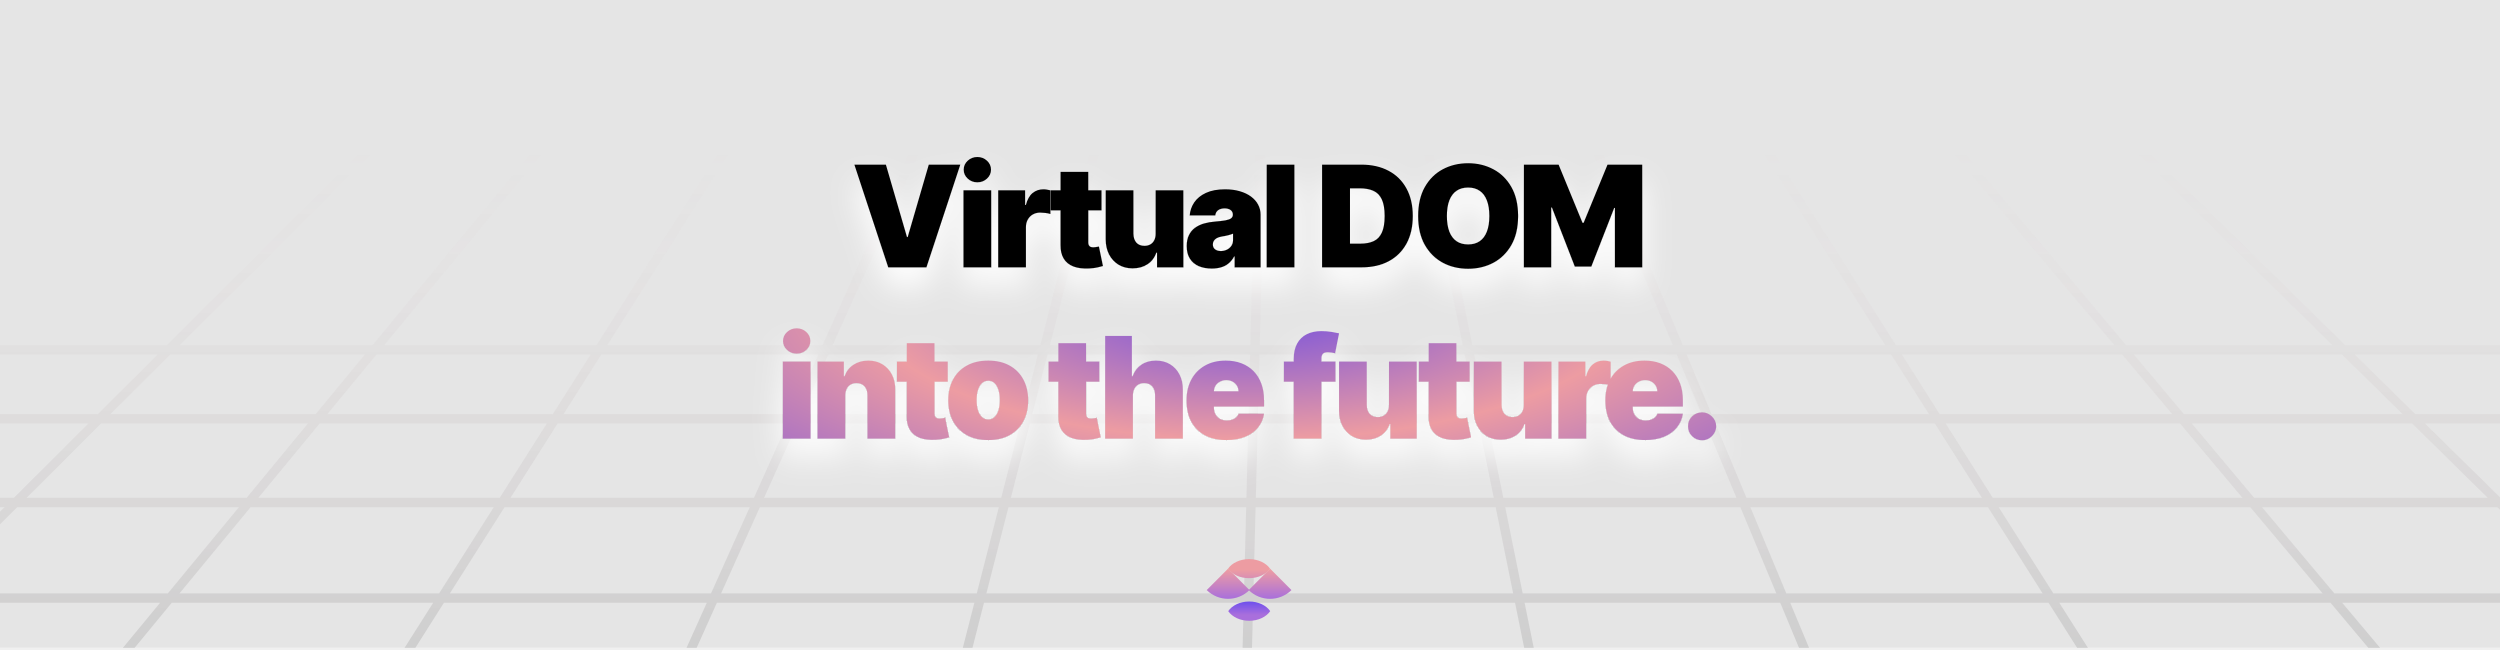
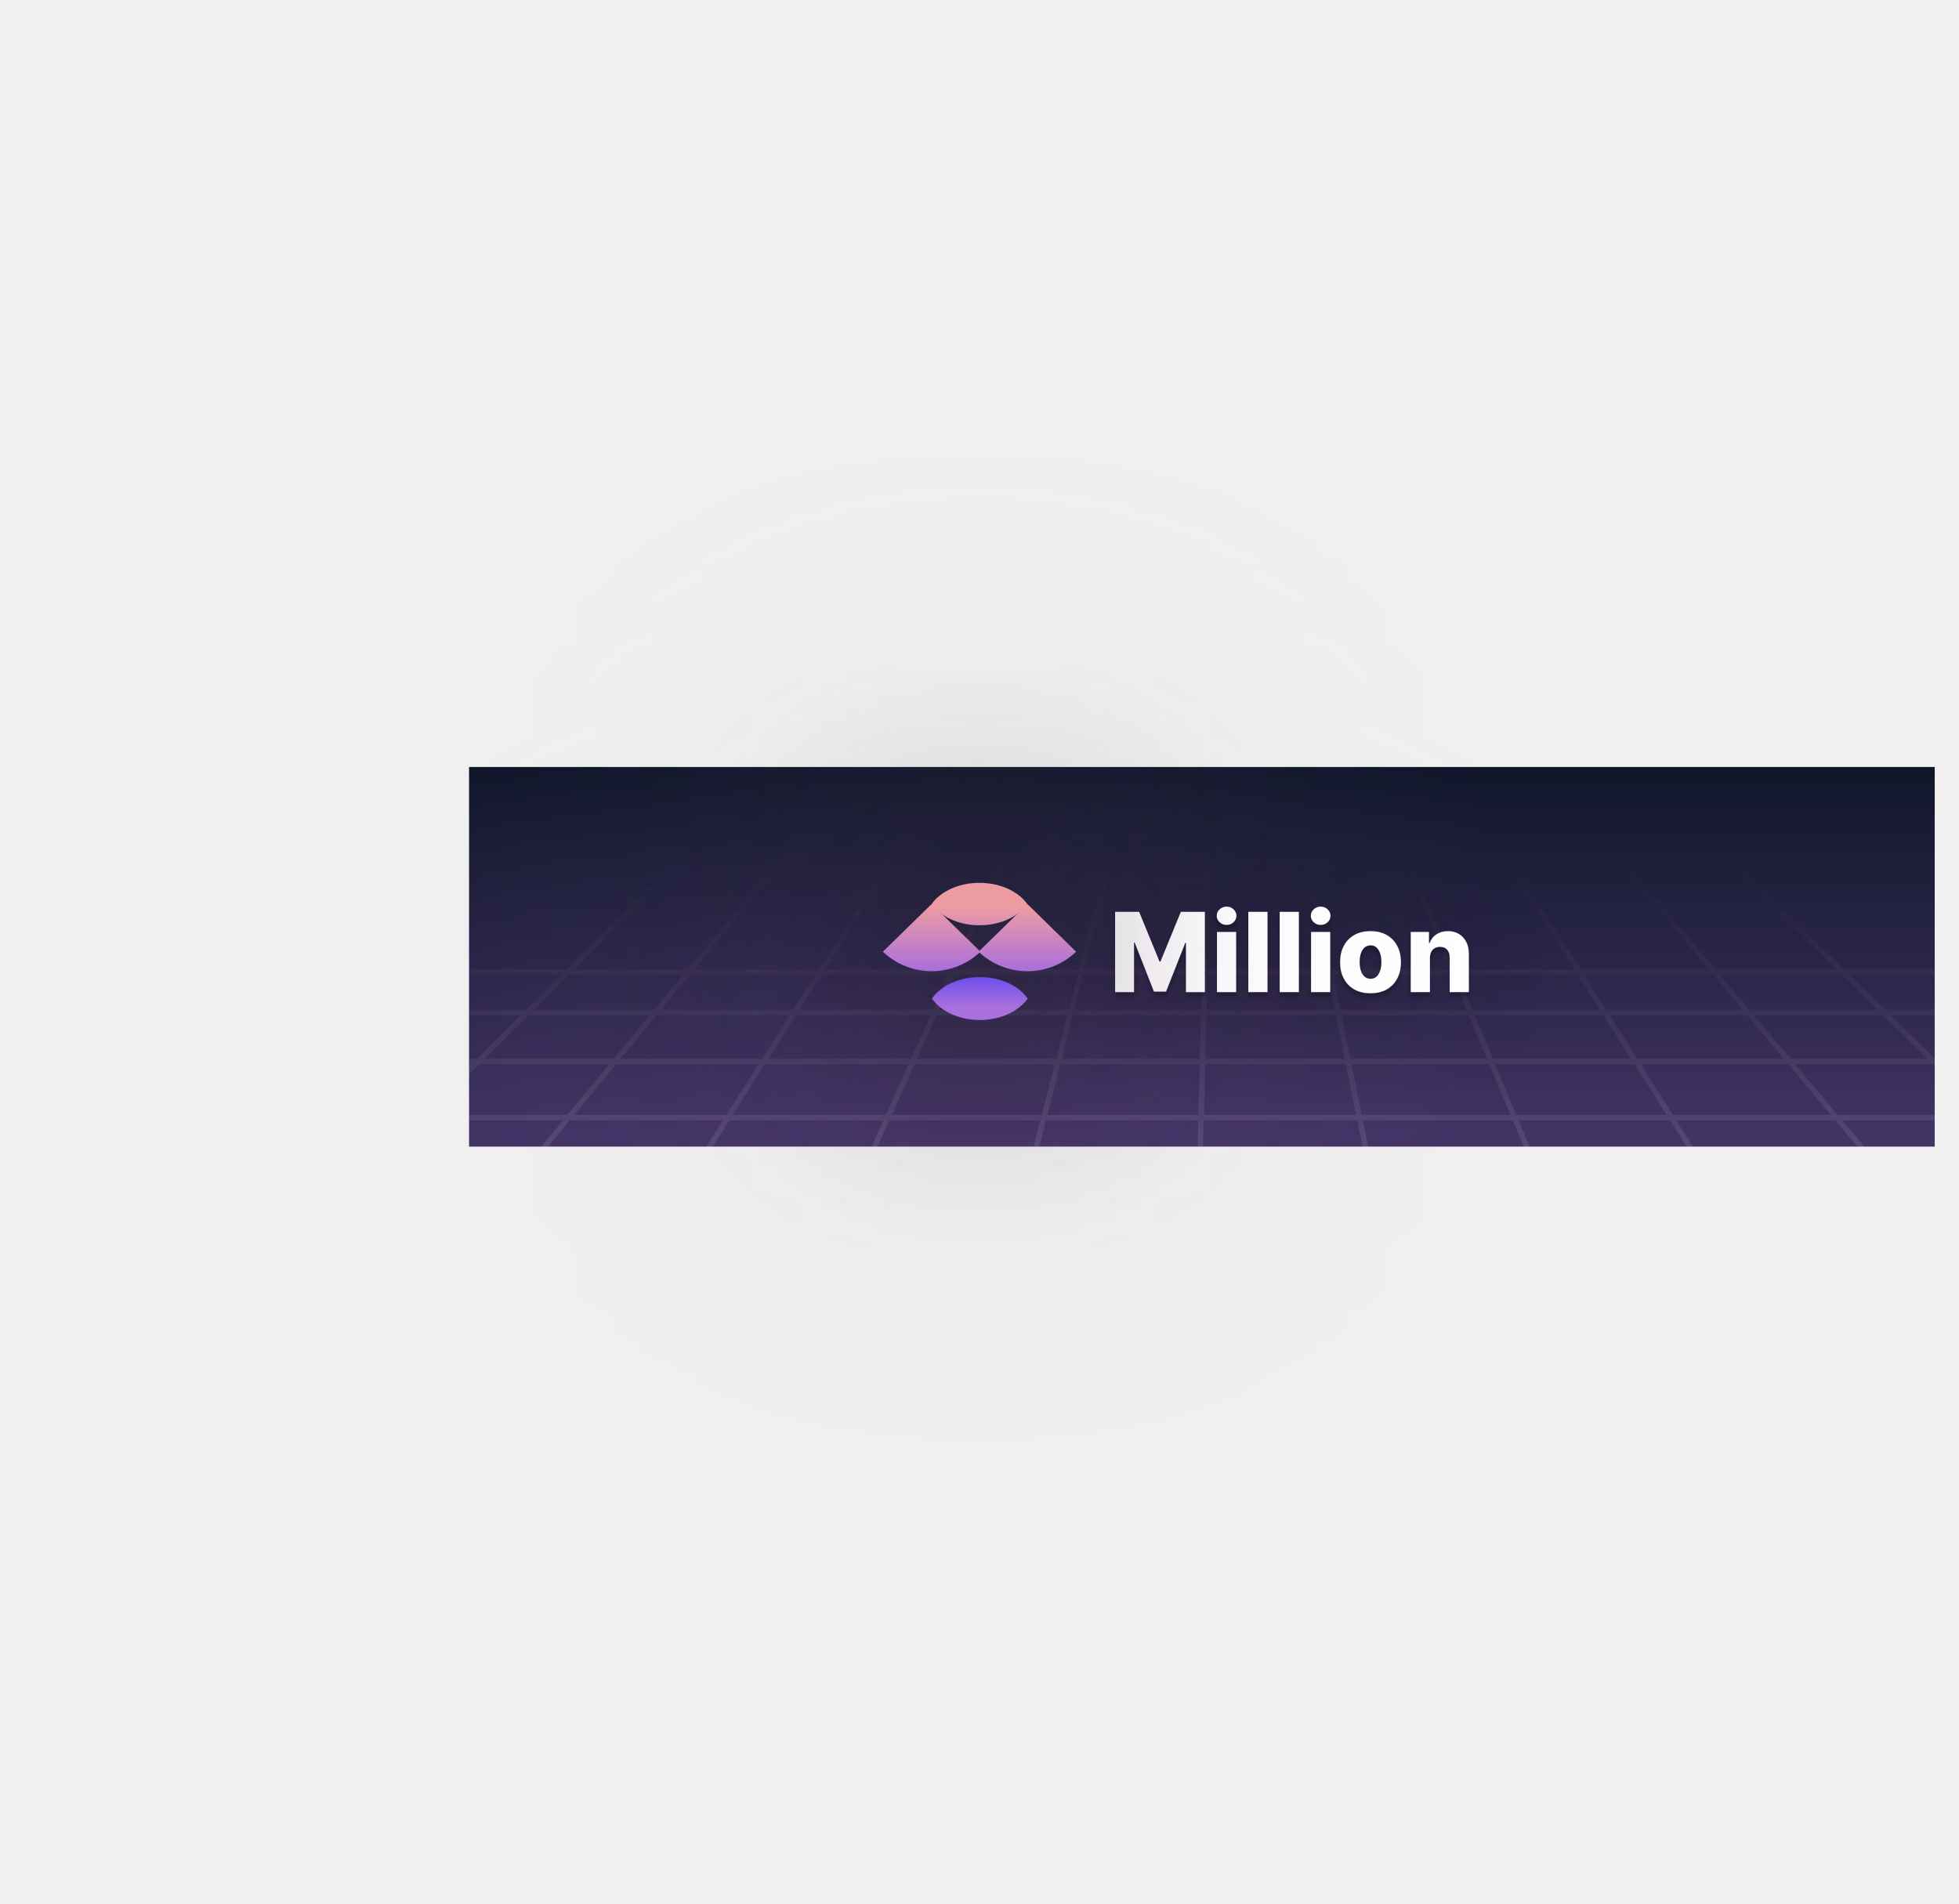
- <svg xmlns="http://www.w3.org/2000/svg" width="1328" height="345" viewBox="0 0 1328 345" fill="none">
-   <rect width="1328" height="344" fill="#E5E5E5" />
-   <rect width="1328" height="344" fill="url(#paint0_radial_603_13)" fill-opacity="0.01" />
-   <path fill-rule="evenodd" clip-rule="evenodd" d="M355.335 0L204.138 183.314H316.893L433.142 0H438.864L322.615 183.314H436.955L519.328 0H524.698L442.325 183.314H552.622L599.555 0H604.676L557.744 183.314H664.172L668.855 0H673.856L669.173 183.314H777.022L739.835 0H744.912L782.099 183.314H888.565L812.105 0H817.424L893.884 183.314H1001.39L885.151 0H890.873L1007.11 183.314H1123.1L969.265 0H975.495L1129.33 183.314H1238.96L1052.45 0H1059.21L1245.72 183.314H1328V188.314H1250.81L1283.04 219.989H1328V224.989H1288.13L1328 264.18V270.823L1326.58 269.423H1201.59L1240.01 315.204H1328V320.204H1244.2L1264.33 344.184H1258.1L1237.97 320.204H1093.91L1109.12 344.184H1103.4L1088.19 320.204H950.98L960.982 344.184H955.663L945.661 320.204H809.868L814.733 344.184H809.656L804.791 320.204H665.676L665.063 344.184H660.062L660.674 320.204H522.696L516.557 344.184H511.435L517.575 320.204H380.813L370.037 344.184H364.668L375.443 320.204H235.807L220.6 344.184H214.877L230.084 320.204H91.231L71.452 344.184H65.243L85.022 320.204H0V315.204H89.146L126.906 269.423H9.121L0 278.523V271.827L2.41 269.423H0V264.423H7.421L46.944 224.989H0V219.989H51.956L83.703 188.314H0V183.314H88.715L272.445 0H279.155L95.425 183.314H197.929L349.126 0H355.335ZM665.803 315.204H803.777L794.49 269.423H666.973L665.803 315.204ZM661.972 269.423L660.802 315.204H523.977L535.698 269.423H661.972ZM667.101 264.423H793.476L785.476 224.989H668.108L667.101 264.423ZM663.107 224.989L662.099 264.423H536.978L547.074 224.989H663.107ZM668.236 219.989H784.462L778.036 188.314H669.045L668.236 219.989ZM664.044 188.314L663.235 219.989H548.354L556.464 188.314H664.044ZM790.553 224.989L798.552 264.423H922.395L905.947 224.989H790.553ZM799.567 269.423L808.854 315.204H943.575L924.48 269.423H799.567ZM783.113 188.314L789.539 219.989H903.862L890.65 188.314H783.113ZM948.895 315.204H1085.02L1055.99 269.423H929.8L948.895 315.204ZM927.714 264.423H1052.82L1027.82 224.989H911.267L927.714 264.423ZM909.181 219.989H1024.65L1004.56 188.314H895.969L909.181 219.989ZM1133.52 188.314H1244.05L1276.28 219.989H1160.1L1133.52 188.314ZM1164.3 224.989H1281.37L1321.49 264.423H1197.39L1164.3 224.989ZM1233.78 315.204L1195.36 269.423H1061.71L1090.74 315.204H1233.78ZM1191.16 264.423L1158.07 224.989H1033.54L1058.54 264.423H1191.16ZM1153.87 219.989L1127.29 188.314H1010.28L1030.37 219.989H1153.87ZM518.855 315.204L530.576 269.423H403.632L383.06 315.204H518.855ZM531.856 264.423L541.952 224.989H423.598L405.878 264.423H531.856ZM543.232 219.989L551.342 188.314H440.078L425.845 219.989H543.232ZM319.445 188.314H434.709L420.475 219.989H299.358L319.445 188.314ZM296.187 224.989H418.228L400.509 264.423H271.18L296.187 224.989ZM268.009 269.423H398.262L377.69 315.204H238.977L268.009 269.423ZM313.722 188.314H200.014L173.888 219.989H293.635L313.722 188.314ZM193.805 188.314H90.414L58.666 219.989H167.679L193.805 188.314ZM14.132 264.423L53.655 224.989H163.555L131.03 264.423H14.132ZM137.239 264.423L169.764 224.989H290.465L265.458 264.423H137.239ZM262.287 269.423L233.255 315.204H95.355L133.115 269.423H262.287Z" fill="url(#paint1_linear_603_13)" />
-   <g filter="url(#filter0_d_603_13)">
-     <path d="M470.577 87.454L481.763 125.913H482.19L493.376 87.454H510.102L492.097 142H471.856L453.852 87.454H470.577ZM511.818 142V101.091H526.52V142H511.818ZM519.169 96.829C517.18 96.829 515.476 96.173 514.055 94.859C512.635 93.545 511.925 91.965 511.925 90.118C511.925 88.271 512.635 86.691 514.055 85.377C515.476 84.063 517.18 83.406 519.169 83.406C521.175 83.406 522.88 84.063 524.283 85.377C525.703 86.691 526.413 88.271 526.413 90.118C526.413 91.965 525.703 93.545 524.283 94.859C522.88 96.173 521.175 96.829 519.169 96.829ZM530.26 142V101.091H544.536V108.868H544.962C545.708 105.991 546.889 103.887 548.504 102.556C550.138 101.224 552.047 100.558 554.231 100.558C554.87 100.558 555.5 100.612 556.122 100.718C556.761 100.807 557.373 100.94 557.959 101.118V113.662C557.231 113.413 556.335 113.227 555.269 113.103C554.204 112.978 553.29 112.916 552.526 112.916C551.088 112.916 549.792 113.245 548.638 113.902C547.501 114.541 546.605 115.446 545.948 116.618C545.291 117.772 544.962 119.131 544.962 120.693V142H530.26ZM585.111 101.091V111.744H558.158V101.091H585.111ZM563.378 91.29H578.08V128.843C578.08 129.411 578.177 129.891 578.373 130.281C578.568 130.654 578.87 130.938 579.278 131.134C579.686 131.311 580.21 131.4 580.849 131.4C581.293 131.4 581.808 131.347 582.394 131.24C582.998 131.134 583.442 131.045 583.726 130.974L585.857 141.308C585.2 141.503 584.259 141.743 583.033 142.027C581.826 142.311 580.388 142.497 578.719 142.586C575.345 142.763 572.513 142.417 570.223 141.547C567.932 140.659 566.21 139.266 565.056 137.366C563.902 135.466 563.342 133.087 563.378 130.228V91.29ZM613.887 124.102V101.091H628.589V142H614.633V134.223H614.207C613.319 136.833 611.765 138.875 609.546 140.349C607.326 141.805 604.69 142.533 601.636 142.533C598.777 142.533 596.273 141.876 594.125 140.562C591.994 139.248 590.334 137.437 589.144 135.129C587.973 132.82 587.378 130.175 587.36 127.192V101.091H602.062V124.102C602.08 126.126 602.594 127.716 603.606 128.87C604.636 130.024 606.075 130.601 607.921 130.601C609.146 130.601 610.203 130.343 611.091 129.828C611.996 129.296 612.689 128.55 613.168 127.591C613.665 126.615 613.905 125.452 613.887 124.102ZM643.715 142.639C641.105 142.639 638.797 142.213 636.791 141.361C634.802 140.491 633.239 139.177 632.103 137.419C630.967 135.661 630.398 133.424 630.398 130.707C630.398 128.47 630.78 126.561 631.544 124.981C632.307 123.383 633.373 122.078 634.74 121.066C636.107 120.054 637.696 119.282 639.507 118.749C641.336 118.216 643.307 117.87 645.42 117.71C647.71 117.533 649.548 117.32 650.933 117.071C652.336 116.805 653.348 116.441 653.969 115.979C654.591 115.5 654.901 114.869 654.901 114.088V113.982C654.901 112.916 654.493 112.099 653.676 111.531C652.859 110.963 651.812 110.679 650.533 110.679C649.131 110.679 647.985 110.99 647.098 111.611C646.228 112.215 645.704 113.147 645.526 114.408H631.996C632.174 111.922 632.964 109.631 634.367 107.536C635.787 105.423 637.856 103.737 640.572 102.476C643.289 101.197 646.68 100.558 650.746 100.558C653.676 100.558 656.304 100.904 658.63 101.597C660.956 102.272 662.936 103.222 664.569 104.447C666.203 105.654 667.446 107.075 668.298 108.708C669.168 110.324 669.603 112.082 669.603 113.982V142H655.86V136.247H655.541C654.724 137.774 653.729 139.008 652.558 139.949C651.403 140.89 650.081 141.574 648.589 142C647.115 142.426 645.491 142.639 643.715 142.639ZM648.509 133.371C649.628 133.371 650.675 133.14 651.652 132.678C652.646 132.217 653.454 131.551 654.076 130.681C654.697 129.811 655.008 128.754 655.008 127.511V124.102C654.617 124.262 654.2 124.413 653.756 124.555C653.33 124.697 652.868 124.83 652.371 124.955C651.892 125.079 651.377 125.194 650.826 125.301C650.294 125.407 649.734 125.505 649.148 125.594C648.012 125.771 647.08 126.064 646.352 126.473C645.642 126.863 645.109 127.352 644.754 127.938C644.417 128.506 644.248 129.145 644.248 129.855C644.248 130.991 644.647 131.862 645.446 132.465C646.245 133.069 647.266 133.371 648.509 133.371ZM687.579 87.454V142H672.878V87.454H687.579ZM723.286 142H702.298V87.454H723.072C728.683 87.454 733.531 88.546 737.614 90.731C741.716 92.897 744.876 96.022 747.096 100.105C749.333 104.172 750.452 109.045 750.452 114.727C750.452 120.409 749.342 125.292 747.123 129.376C744.903 133.442 741.76 136.567 737.694 138.751C733.628 140.917 728.825 142 723.286 142ZM717.107 129.429H722.753C725.452 129.429 727.751 128.994 729.651 128.124C731.569 127.254 733.025 125.754 734.019 123.623C735.031 121.492 735.537 118.527 735.537 114.727C735.537 110.928 735.022 107.962 733.992 105.832C732.98 103.701 731.489 102.201 729.518 101.331C727.565 100.461 725.168 100.026 722.327 100.026H717.107V129.429ZM806.394 114.727C806.394 120.8 805.213 125.922 802.852 130.095C800.49 134.25 797.303 137.401 793.29 139.55C789.278 141.68 784.803 142.746 779.867 142.746C774.896 142.746 770.403 141.672 766.391 139.523C762.396 137.357 759.217 134.196 756.856 130.042C754.512 125.869 753.34 120.764 753.34 114.727C753.34 108.655 754.512 103.541 756.856 99.386C759.217 95.214 762.396 92.062 766.391 89.931C770.403 87.783 774.896 86.709 779.867 86.709C784.803 86.709 789.278 87.783 793.29 89.931C797.303 92.062 800.49 95.214 802.852 99.386C805.213 103.541 806.394 108.655 806.394 114.727ZM791.16 114.727C791.16 111.46 790.725 108.708 789.855 106.471C789.002 104.216 787.733 102.511 786.046 101.357C784.377 100.185 782.317 99.599 779.867 99.599C777.417 99.599 775.348 100.185 773.662 101.357C771.992 102.511 770.723 104.216 769.853 106.471C769.001 108.708 768.575 111.46 768.575 114.727C768.575 117.994 769.001 120.755 769.853 123.01C770.723 125.248 771.992 126.952 773.662 128.124C775.348 129.278 777.417 129.855 779.867 129.855C782.317 129.855 784.377 129.278 786.046 128.124C787.733 126.952 789.002 125.248 789.855 123.01C790.725 120.755 791.16 117.994 791.16 114.727ZM809.496 87.454H827.926L840.604 118.349H841.243L853.92 87.454H872.351V142H857.862V110.466H857.436L845.291 141.574H836.555L824.41 110.253H823.984V142H809.496V87.454Z" fill="black" />
-     <path d="M415.849 233V192.091H430.551V233H415.849ZM423.2 187.83C421.211 187.83 419.506 187.173 418.086 185.859C416.666 184.545 415.955 182.964 415.955 181.118C415.955 179.271 416.666 177.691 418.086 176.377C419.506 175.063 421.211 174.406 423.2 174.406C425.206 174.406 426.911 175.063 428.313 176.377C429.734 177.691 430.444 179.271 430.444 181.118C430.444 182.964 429.734 184.545 428.313 185.859C426.911 187.173 425.206 187.83 423.2 187.83ZM448.993 209.989V233H434.291V192.091H448.247V199.868H448.673C449.561 197.276 451.124 195.243 453.361 193.769C455.616 192.295 458.244 191.558 461.244 191.558C464.138 191.558 466.651 192.224 468.782 193.556C470.93 194.87 472.59 196.681 473.762 198.989C474.952 201.297 475.538 203.934 475.52 206.899V233H460.818V209.989C460.836 207.964 460.321 206.375 459.273 205.221C458.244 204.067 456.805 203.49 454.959 203.49C453.751 203.49 452.695 203.756 451.789 204.289C450.902 204.804 450.218 205.55 449.739 206.526C449.259 207.485 449.011 208.639 448.993 209.989ZM503.424 192.091V202.744H476.471V192.091H503.424ZM481.691 182.29H496.393V219.843C496.393 220.411 496.49 220.891 496.686 221.281C496.881 221.654 497.183 221.938 497.591 222.134C497.999 222.311 498.523 222.4 499.162 222.4C499.606 222.4 500.121 222.347 500.707 222.24C501.311 222.134 501.755 222.045 502.039 221.974L504.17 232.308C503.513 232.503 502.572 232.743 501.346 233.027C500.139 233.311 498.701 233.497 497.032 233.586C493.658 233.763 490.826 233.417 488.536 232.547C486.245 231.659 484.523 230.266 483.369 228.366C482.215 226.466 481.655 224.087 481.691 221.228V182.29ZM524.942 233.746C520.503 233.746 516.704 232.867 513.543 231.109C510.383 229.333 507.959 226.865 506.272 223.705C504.585 220.527 503.742 216.842 503.742 212.652C503.742 208.462 504.585 204.786 506.272 201.626C507.959 198.447 510.383 195.979 513.543 194.222C516.704 192.446 520.503 191.558 524.942 191.558C529.381 191.558 533.181 192.446 536.342 194.222C539.502 195.979 541.926 198.447 543.612 201.626C545.299 204.786 546.143 208.462 546.143 212.652C546.143 216.842 545.299 220.527 543.612 223.705C541.926 226.865 539.502 229.333 536.342 231.109C533.181 232.867 529.381 233.746 524.942 233.746ZM525.049 222.879C526.292 222.879 527.366 222.462 528.272 221.627C529.177 220.793 529.878 219.603 530.376 218.059C530.873 216.514 531.121 214.676 531.121 212.545C531.121 210.397 530.873 208.559 530.376 207.032C529.878 205.488 529.177 204.298 528.272 203.463C527.366 202.629 526.292 202.212 525.049 202.212C523.735 202.212 522.608 202.629 521.666 203.463C520.725 204.298 520.006 205.488 519.509 207.032C519.012 208.559 518.763 210.397 518.763 212.545C518.763 214.676 519.012 216.514 519.509 218.059C520.006 219.603 520.725 220.793 521.666 221.627C522.608 222.462 523.735 222.879 525.049 222.879ZM583.946 192.091V202.744H556.993V192.091H583.946ZM562.213 182.29H576.915V219.843C576.915 220.411 577.013 220.891 577.208 221.281C577.403 221.654 577.705 221.938 578.114 222.134C578.522 222.311 579.046 222.4 579.685 222.4C580.129 222.4 580.644 222.347 581.23 222.24C581.833 222.134 582.277 222.045 582.561 221.974L584.692 232.308C584.035 232.503 583.094 232.743 581.869 233.027C580.661 233.311 579.223 233.497 577.554 233.586C574.181 233.763 571.349 233.417 569.058 232.547C566.768 231.659 565.045 230.266 563.891 228.366C562.737 226.466 562.178 224.087 562.213 221.228V182.29ZM601.776 209.989V233H587.074V178.455H601.243V199.868H601.67C602.593 197.258 604.129 195.225 606.277 193.769C608.426 192.295 611.009 191.558 614.028 191.558C616.922 191.558 619.434 192.215 621.565 193.529C623.713 194.843 625.373 196.654 626.545 198.962C627.735 201.271 628.321 203.916 628.303 206.899V233H613.601V209.989C613.619 207.964 613.113 206.375 612.083 205.221C611.071 204.067 609.624 203.49 607.742 203.49C606.552 203.49 605.505 203.756 604.599 204.289C603.711 204.804 603.019 205.55 602.522 206.526C602.042 207.485 601.794 208.639 601.776 209.989ZM651.413 233.746C647.045 233.746 643.281 232.911 640.12 231.242C636.978 229.555 634.554 227.141 632.849 223.998C631.163 220.837 630.319 217.055 630.319 212.652C630.319 208.426 631.172 204.733 632.876 201.572C634.581 198.412 636.987 195.953 640.094 194.195C643.201 192.437 646.868 191.558 651.093 191.558C654.183 191.558 656.979 192.038 659.483 192.996C661.987 193.955 664.126 195.349 665.902 197.178C667.677 198.989 669.044 201.191 670.003 203.783C670.962 206.375 671.441 209.296 671.441 212.545V215.955H634.9V207.858H657.912C657.894 206.686 657.592 205.656 657.006 204.768C656.438 203.863 655.665 203.162 654.689 202.664C653.73 202.15 652.638 201.892 651.413 201.892C650.223 201.892 649.131 202.15 648.137 202.664C647.143 203.162 646.344 203.854 645.74 204.742C645.154 205.63 644.843 206.668 644.808 207.858V216.594C644.808 217.908 645.083 219.08 645.634 220.109C646.184 221.139 646.974 221.947 648.004 222.533C649.034 223.119 650.277 223.412 651.733 223.412C652.745 223.412 653.668 223.27 654.502 222.986C655.355 222.702 656.083 222.293 656.686 221.761C657.29 221.21 657.734 220.553 658.018 219.79H671.441C670.98 222.631 669.888 225.099 668.165 227.194C666.443 229.271 664.162 230.887 661.321 232.041C658.498 233.178 655.195 233.746 651.413 233.746ZM709.385 192.091V202.744H682.006V192.091H709.385ZM687.226 233V190.919C687.226 187.545 687.829 184.749 689.037 182.529C690.244 180.31 691.949 178.65 694.15 177.549C696.352 176.448 698.945 175.898 701.927 175.898C703.792 175.898 705.603 176.04 707.361 176.324C709.136 176.608 710.45 176.857 711.302 177.07L709.172 187.616C708.639 187.457 708.018 187.332 707.307 187.244C706.597 187.137 705.976 187.084 705.443 187.084C704.058 187.084 703.126 187.377 702.647 187.963C702.167 188.549 701.927 189.321 701.927 190.28V233H687.226ZM737.835 215.102V192.091H752.536V233H738.581V225.223H738.154C737.267 227.833 735.713 229.875 733.494 231.349C731.274 232.805 728.637 233.533 725.583 233.533C722.725 233.533 720.221 232.876 718.073 231.562C715.942 230.248 714.282 228.437 713.092 226.129C711.92 223.82 711.326 221.175 711.308 218.192V192.091H726.009V215.102C726.027 217.126 726.542 218.716 727.554 219.87C728.584 221.024 730.022 221.601 731.869 221.601C733.094 221.601 734.15 221.343 735.038 220.828C735.944 220.296 736.636 219.55 737.116 218.591C737.613 217.615 737.853 216.452 737.835 215.102ZM780.66 192.091V202.744H753.707V192.091H780.66ZM758.927 182.29H773.629V219.843C773.629 220.411 773.727 220.891 773.922 221.281C774.117 221.654 774.419 221.938 774.827 222.134C775.236 222.311 775.76 222.4 776.399 222.4C776.843 222.4 777.358 222.347 777.944 222.24C778.547 222.134 778.991 222.045 779.275 221.974L781.406 232.308C780.749 232.503 779.808 232.743 778.583 233.027C777.375 233.311 775.937 233.497 774.268 233.586C770.895 233.763 768.063 233.417 765.772 232.547C763.482 231.659 761.759 230.266 760.605 228.366C759.451 226.466 758.892 224.087 758.927 221.228V182.29ZM809.436 215.102V192.091H824.138V233H810.182V225.223H809.756C808.868 227.833 807.315 229.875 805.095 231.349C802.876 232.805 800.239 233.533 797.185 233.533C794.326 233.533 791.823 232.876 789.674 231.562C787.544 230.248 785.883 228.437 784.694 226.129C783.522 223.82 782.927 221.175 782.909 218.192V192.091H797.611V215.102C797.629 217.126 798.144 218.716 799.156 219.87C800.186 221.024 801.624 221.601 803.47 221.601C804.696 221.601 805.752 221.343 806.64 220.828C807.545 220.296 808.238 219.55 808.717 218.591C809.214 217.615 809.454 216.452 809.436 215.102ZM827.865 233V192.091H842.141V199.868H842.567C843.313 196.991 844.494 194.887 846.109 193.556C847.743 192.224 849.652 191.558 851.836 191.558C852.475 191.558 853.105 191.612 853.727 191.718C854.366 191.807 854.978 191.94 855.564 192.118V204.662C854.836 204.413 853.94 204.227 852.874 204.103C851.809 203.978 850.895 203.916 850.131 203.916C848.693 203.916 847.397 204.245 846.243 204.902C845.106 205.541 844.21 206.446 843.553 207.618C842.896 208.772 842.567 210.131 842.567 211.693V233H827.865ZM873.893 233.746C869.526 233.746 865.761 232.911 862.601 231.242C859.458 229.555 857.034 227.141 855.33 223.998C853.643 220.837 852.8 217.055 852.8 212.652C852.8 208.426 853.652 204.733 855.357 201.572C857.061 198.412 859.467 195.953 862.574 194.195C865.681 192.437 869.348 191.558 873.574 191.558C876.663 191.558 879.46 192.038 881.963 192.996C884.467 193.955 886.607 195.349 888.382 197.178C890.158 198.989 891.525 201.191 892.484 203.783C893.442 206.375 893.922 209.296 893.922 212.545V215.955H857.381V207.858H880.392C880.374 206.686 880.072 205.656 879.487 204.768C878.918 203.863 878.146 203.162 877.169 202.664C876.211 202.15 875.119 201.892 873.893 201.892C872.704 201.892 871.612 202.15 870.618 202.664C869.623 203.162 868.824 203.854 868.221 204.742C867.635 205.63 867.324 206.668 867.288 207.858V216.594C867.288 217.908 867.564 219.08 868.114 220.109C868.664 221.139 869.455 221.947 870.484 222.533C871.514 223.119 872.757 223.412 874.213 223.412C875.225 223.412 876.148 223.27 876.983 222.986C877.835 222.702 878.563 222.293 879.167 221.761C879.771 221.21 880.214 220.553 880.499 219.79H893.922C893.46 222.631 892.368 225.099 890.646 227.194C888.924 229.271 886.642 230.887 883.801 232.041C880.978 233.178 877.675 233.746 873.893 233.746ZM904.161 233.852C902.101 233.852 900.335 233.133 898.861 231.695C897.405 230.239 896.686 228.472 896.704 226.395C896.686 224.371 897.405 222.64 898.861 221.201C900.335 219.763 902.101 219.044 904.161 219.044C906.114 219.044 907.837 219.763 909.328 221.201C910.837 222.64 911.601 224.371 911.619 226.395C911.601 227.78 911.237 229.04 910.527 230.177C909.834 231.295 908.929 232.192 907.81 232.867C906.691 233.524 905.475 233.852 904.161 233.852Z" fill="url(#paint2_radial_603_13)" />
+ <svg xmlns="http://www.w3.org/2000/svg" width="1775" height="1725" viewBox="0 0 1775 1725" fill="none">
+   <rect x="425" y="695" width="1328" height="344" fill="url(#paint0_linear_810_10)" />
+   <rect x="425" y="695" width="1328" height="344" fill="url(#paint1_radial_810_10)" fill-opacity="0.01" />
+   <path fill-rule="evenodd" clip-rule="evenodd" d="M780.335 695L629.138 878.314H741.893L858.142 695H863.864L747.615 878.314H861.955L944.328 695H949.698L867.325 878.314H977.622L1024.55 695H1029.68L982.744 878.314H1089.17L1093.85 695H1098.86L1094.17 878.314H1202.02L1164.84 695H1169.91L1207.1 878.314H1313.56L1237.11 695H1242.42L1318.88 878.314H1426.39L1310.15 695H1315.87L1432.11 878.314H1548.1L1394.26 695H1400.5L1554.33 878.314H1663.96L1477.45 695H1484.21L1670.72 878.314H1753V883.314H1675.81L1708.04 914.989H1753V919.989H1713.13L1753 959.18V965.823L1751.58 964.423H1626.59L1665.01 1010.2H1753V1015.2H1669.2L1689.33 1039.18H1683.1L1662.97 1015.2H1518.91L1534.12 1039.18H1528.4L1513.19 1015.2H1375.98L1385.98 1039.18H1380.66L1370.66 1015.2H1234.87L1239.73 1039.18H1234.66L1229.79 1015.2H1090.68L1090.06 1039.18H1085.06L1085.67 1015.2H947.696L941.557 1039.18H936.435L942.575 1015.2H805.813L795.037 1039.18H789.668L800.443 1015.2H660.807L645.6 1039.18H639.877L655.084 1015.2H516.231L496.452 1039.18H490.243L510.022 1015.2H425V1010.2H514.146L551.906 964.423H434.121L425 973.523V966.827L427.41 964.423H425V959.423H432.421L471.944 919.989H425V914.989H476.956L508.703 883.314H425V878.314H513.715L697.445 695H704.155L520.425 878.314H622.929L774.126 695H780.335ZM1090.8 1010.2H1228.78L1219.49 964.423H1091.97L1090.8 1010.2ZM1086.97 964.423L1085.8 1010.2H948.977L960.698 964.423H1086.97ZM1092.1 959.423H1218.48L1210.48 919.989H1093.11L1092.1 959.423ZM1088.11 919.989L1087.1 959.423H961.978L972.074 919.989H1088.11ZM1093.24 914.989H1209.46L1203.04 883.314H1094.05L1093.24 914.989ZM1089.04 883.314L1088.23 914.989H973.354L981.464 883.314H1089.04ZM1215.55 919.989L1223.55 959.423H1347.39L1330.95 919.989H1215.55ZM1224.57 964.423L1233.85 1010.2H1368.58L1349.48 964.423H1224.57ZM1208.11 883.314L1214.54 914.989H1328.86L1315.65 883.314H1208.11ZM1373.89 1010.2H1510.02L1480.99 964.423H1354.8L1373.89 1010.2ZM1352.71 959.423H1477.82L1452.82 919.989H1336.27L1352.71 959.423ZM1334.18 914.989H1449.65L1429.56 883.314H1320.97L1334.18 914.989ZM1558.52 883.314H1669.05L1701.28 914.989H1585.1L1558.52 883.314ZM1589.3 919.989H1706.37L1746.49 959.423H1622.39L1589.3 919.989ZM1658.78 1010.2L1620.36 964.423H1486.71L1515.74 1010.2H1658.78ZM1616.16 959.423L1583.07 919.989H1458.54L1483.54 959.423H1616.16ZM1578.87 914.989L1552.29 883.314H1435.28L1455.37 914.989H1578.87ZM943.855 1010.2L955.576 964.423H828.632L808.06 1010.2H943.855ZM956.856 959.423L966.952 919.989H848.598L830.878 959.423H956.856ZM968.232 914.989L976.342 883.314H865.078L850.845 914.989H968.232ZM744.445 883.314H859.709L845.475 914.989H724.358L744.445 883.314ZM721.187 919.989H843.228L825.509 959.423H696.18L721.187 919.989ZM693.009 964.423H823.262L802.69 1010.2H663.977L693.009 964.423ZM738.722 883.314H625.014L598.888 914.989H718.635L738.722 883.314ZM618.805 883.314H515.414L483.666 914.989H592.679L618.805 883.314ZM439.132 959.423L478.655 919.989H588.555L556.03 959.423H439.132ZM562.239 959.423L594.764 919.989H715.465L690.458 959.423H562.239ZM687.287 964.423L658.255 1010.2H520.355L558.115 964.423H687.287Z" fill="url(#paint2_linear_810_10)" />
+   <g filter="url(#filter0_dd_810_10)">
+     <path d="M1010.38 826.273H1032.15L1050.61 871.301H1051.47L1069.93 826.273H1091.7V899H1074.58V854.327H1073.98L1056.51 898.538H1045.57L1028.1 854.078H1027.5V899H1010.38V826.273ZM1102.66 899V844.455H1120.03V899H1102.66ZM1111.36 838.098C1108.93 838.098 1106.83 837.293 1105.08 835.683C1103.33 834.05 1102.45 832.085 1102.45 829.788C1102.45 827.516 1103.33 825.574 1105.08 823.964C1106.83 822.331 1108.93 821.514 1111.36 821.514C1113.83 821.514 1115.92 822.331 1117.65 823.964C1119.4 825.574 1120.28 827.516 1120.28 829.788C1120.28 832.085 1119.4 834.05 1117.65 835.683C1115.92 837.293 1113.83 838.098 1111.36 838.098ZM1148.45 826.273V899H1131.08V826.273H1148.45ZM1176.87 826.273V899H1159.5V826.273H1176.87ZM1187.92 899V844.455H1205.28V899H1187.92ZM1196.62 838.098C1194.18 838.098 1192.08 837.293 1190.33 835.683C1188.58 834.05 1187.71 832.085 1187.71 829.788C1187.71 827.516 1188.58 825.574 1190.33 823.964C1192.08 822.331 1194.18 821.514 1196.62 821.514C1199.08 821.514 1201.18 822.331 1202.9 823.964C1204.66 825.574 1205.53 827.516 1205.53 829.788C1205.53 832.085 1204.66 834.05 1202.9 835.683C1201.18 837.293 1199.08 838.098 1196.62 838.098ZM1241.8 900.03C1236.07 900.03 1231.14 898.858 1227.03 896.514C1222.93 894.147 1219.77 890.856 1217.54 886.642C1215.34 882.404 1214.24 877.492 1214.24 871.905C1214.24 866.294 1215.34 861.382 1217.54 857.168C1219.77 852.93 1222.93 849.639 1227.03 847.295C1231.14 844.928 1236.07 843.744 1241.8 843.744C1247.53 843.744 1252.44 844.928 1256.54 847.295C1260.65 849.639 1263.81 852.93 1266.02 857.168C1268.24 861.382 1269.35 866.294 1269.35 871.905C1269.35 877.492 1268.24 882.404 1266.02 886.642C1263.81 890.856 1260.65 894.147 1256.54 896.514C1252.44 898.858 1247.53 900.03 1241.8 900.03ZM1241.9 886.926C1243.99 886.926 1245.75 886.287 1247.2 885.009C1248.64 883.73 1249.74 881.955 1250.5 879.682C1251.28 877.409 1251.67 874.781 1251.67 871.798C1251.67 868.768 1251.28 866.116 1250.5 863.844C1249.74 861.571 1248.64 859.795 1247.2 858.517C1245.75 857.239 1243.99 856.599 1241.9 856.599C1239.75 856.599 1237.93 857.239 1236.44 858.517C1234.97 859.795 1233.84 861.571 1233.06 863.844C1232.3 866.116 1231.93 868.768 1231.93 871.798C1231.93 874.781 1232.3 877.409 1233.06 879.682C1233.84 881.955 1234.97 883.73 1236.44 885.009C1237.93 886.287 1239.75 886.926 1241.9 886.926ZM1295.62 867.892V899H1278.25V844.455H1294.76V854.469H1295.37C1296.57 851.131 1298.63 848.515 1301.55 846.621C1304.46 844.703 1307.93 843.744 1311.95 843.744C1315.79 843.744 1319.11 844.608 1321.93 846.337C1324.77 848.041 1326.97 850.432 1328.53 853.51C1330.12 856.564 1330.9 860.139 1330.88 864.234V899H1313.51V867.643C1313.54 864.613 1312.77 862.246 1311.2 860.541C1309.67 858.837 1307.52 857.984 1304.78 857.984C1302.95 857.984 1301.34 858.387 1299.95 859.192C1298.57 859.973 1297.51 861.098 1296.75 862.565C1296.02 864.033 1295.64 865.809 1295.62 867.892Z" fill="white" />
  </g>
-   <path fill-rule="evenodd" clip-rule="evenodd" d="M652.43 324.644C654.501 321.605 658.716 319.525 663.579 319.525C668.442 319.525 672.657 321.605 674.728 324.644C672.657 327.683 668.442 329.763 663.579 329.763C658.716 329.763 654.501 327.683 652.43 324.644Z" fill="url(#paint3_linear_603_13)" />
-   <path d="M652.355 302.065C654.425 299.058 658.637 297 663.497 297C668.357 297 672.569 299.058 674.639 302.065C672.569 305.071 668.357 307.13 663.497 307.13C658.637 307.13 654.425 305.071 652.355 302.065Z" fill="url(#paint4_linear_603_13)" />
-   <path d="M663.71 313.442C660.698 316.423 656.614 318.098 652.355 318.098C648.096 318.098 644.012 316.423 641 313.442L652.355 302.065L663.71 313.442Z" fill="url(#paint5_linear_603_13)" />
-   <path d="M686.021 313.447C683.009 316.429 678.925 318.104 674.666 318.104C670.407 318.104 666.323 316.429 663.311 313.447L674.666 302.065L686.021 313.447Z" fill="url(#paint6_linear_603_13)" />
+   <g filter="url(#filter1_f_810_10)">
+     <path fill-rule="evenodd" clip-rule="evenodd" d="M844.43 904.832C852.481 893.309 868.865 885.419 887.767 885.419C906.67 885.419 923.054 893.309 931.105 904.832C923.054 916.356 906.67 924.245 887.767 924.245C868.865 924.245 852.481 916.356 844.43 904.832Z" fill="url(#paint3_linear_810_10)" fill-opacity="0.5" />
+     <path d="M844.138 819.207C852.183 807.805 868.557 800 887.447 800C906.338 800 922.711 807.805 930.757 819.207C922.711 830.609 906.338 838.414 887.447 838.414C868.557 838.414 852.183 830.609 844.138 819.207Z" fill="url(#paint4_linear_810_10)" fill-opacity="0.5" />
+     <path d="M888.275 862.35C876.569 873.656 860.692 880.008 844.138 880.008C827.583 880.008 811.706 873.656 800 862.35L844.138 819.207L888.275 862.35Z" fill="url(#paint5_linear_810_10)" fill-opacity="0.5" />
+     <path d="M975 862.371C963.294 873.677 947.417 880.029 930.862 880.029C914.308 880.029 898.431 873.677 886.725 862.371L930.862 819.207L975 862.371Z" fill="url(#paint6_linear_810_10)" fill-opacity="0.5" />
+   </g>
+   <g filter="url(#filter2_f_810_10)">
+     <path fill-rule="evenodd" clip-rule="evenodd" d="M844.43 904.832C852.481 893.309 868.865 885.419 887.767 885.419C906.67 885.419 923.054 893.309 931.105 904.832C923.054 916.356 906.67 924.245 887.767 924.245C868.865 924.245 852.481 916.356 844.43 904.832Z" fill="url(#paint7_linear_810_10)" />
+     <path d="M844.138 819.207C852.183 807.805 868.557 800 887.447 800C906.338 800 922.711 807.805 930.757 819.207C922.711 830.609 906.338 838.414 887.447 838.414C868.557 838.414 852.183 830.609 844.138 819.207Z" fill="url(#paint8_linear_810_10)" />
+     <path d="M888.275 862.35C876.569 873.656 860.692 880.008 844.138 880.008C827.583 880.008 811.706 873.656 800 862.35L844.138 819.207L888.275 862.35Z" fill="url(#paint9_linear_810_10)" />
+     <path d="M975 862.371C963.294 873.677 947.417 880.029 930.862 880.029C914.308 880.029 898.431 873.677 886.725 862.371L930.862 819.207L975 862.371Z" fill="url(#paint10_linear_810_10)" />
+   </g>
+   <g filter="url(#filter3_d_810_10)">
+     <path fill-rule="evenodd" clip-rule="evenodd" d="M844.43 904.832C852.481 893.309 868.865 885.419 887.767 885.419C906.67 885.419 923.054 893.309 931.105 904.832C923.054 916.356 906.67 924.245 887.767 924.245C868.865 924.245 852.481 916.356 844.43 904.832Z" fill="url(#paint11_linear_810_10)" />
+     <path d="M844.138 819.207C852.183 807.805 868.557 800 887.447 800C906.338 800 922.711 807.805 930.757 819.207C922.711 830.609 906.338 838.414 887.447 838.414C868.557 838.414 852.183 830.609 844.138 819.207Z" fill="url(#paint12_linear_810_10)" />
+     <path d="M888.275 862.35C876.569 873.656 860.692 880.008 844.138 880.008C827.583 880.008 811.706 873.656 800 862.35L844.138 819.207L888.275 862.35Z" fill="url(#paint13_linear_810_10)" />
+     <path d="M975 862.371C963.294 873.677 947.417 880.029 930.862 880.029C914.308 880.029 898.431 873.677 886.725 862.371L930.862 819.207L975 862.371Z" fill="url(#paint14_linear_810_10)" />
+   </g>
  <defs>
-     <filter id="filter0_d_603_13" x="399.849" y="77.406" width="527.77" height="182.446" filterUnits="userSpaceOnUse" color-interpolation-filters="sRGB">
+     <filter id="filter0_dd_810_10" x="910.379" y="725.514" width="520.534" height="278.516" filterUnits="userSpaceOnUse" color-interpolation-filters="sRGB">
      <feFlood flood-opacity="0" result="BackgroundImageFix" />
      <feColorMatrix in="SourceAlpha" type="matrix" values="0 0 0 0 0 0 0 0 0 0 0 0 0 0 0 0 0 0 127 0" result="hardAlpha" />
-       <feOffset dy="10" />
-       <feGaussianBlur stdDeviation="8" />
+       <feOffset dy="4" />
+       <feGaussianBlur stdDeviation="50" />
      <feComposite in2="hardAlpha" operator="out" />
-       <feColorMatrix type="matrix" values="0 0 0 0 1 0 0 0 0 1 0 0 0 0 1 0 0 0 1 0" />
-       <feBlend mode="normal" in2="BackgroundImageFix" result="effect1_dropShadow_603_13" />
-       <feBlend mode="normal" in="SourceGraphic" in2="effect1_dropShadow_603_13" result="shape" />
+       <feColorMatrix type="matrix" values="0 0 0 0 0 0 0 0 0 0 0 0 0 0 0 0 0 0 0.5 0" />
+       <feBlend mode="normal" in2="BackgroundImageFix" result="effect1_dropShadow_810_10" />
+       <feColorMatrix in="SourceAlpha" type="matrix" values="0 0 0 0 0 0 0 0 0 0 0 0 0 0 0 0 0 0 127 0" result="hardAlpha" />
+       <feOffset dy="4" />
+       <feGaussianBlur stdDeviation="2" />
+       <feComposite in2="hardAlpha" operator="out" />
+       <feColorMatrix type="matrix" values="0 0 0 0 0 0 0 0 0 0 0 0 0 0 0 0 0 0 0.25 0" />
+       <feBlend mode="normal" in2="effect1_dropShadow_810_10" result="effect2_dropShadow_810_10" />
+       <feBlend mode="normal" in="SourceGraphic" in2="effect2_dropShadow_810_10" result="shape" />
    </filter>
-     <radialGradient id="paint0_radial_603_13" cx="0" cy="0" r="1" gradientUnits="userSpaceOnUse" gradientTransform="translate(675 172.258) rotate(-89.3828) scale(324.936 613.246)">
+     <filter id="filter1_f_810_10" x="0" y="0" width="1775" height="1724.25" filterUnits="userSpaceOnUse" color-interpolation-filters="sRGB">
+       <feFlood flood-opacity="0" result="BackgroundImageFix" />
+       <feBlend mode="normal" in="SourceGraphic" in2="BackgroundImageFix" result="shape" />
+       <feGaussianBlur stdDeviation="400" result="effect1_foregroundBlur_810_10" />
+     </filter>
+     <filter id="filter2_f_810_10" x="400" y="400" width="975" height="924.245" filterUnits="userSpaceOnUse" color-interpolation-filters="sRGB">
+       <feFlood flood-opacity="0" result="BackgroundImageFix" />
+       <feBlend mode="normal" in="SourceGraphic" in2="BackgroundImageFix" result="shape" />
+       <feGaussianBlur stdDeviation="200" result="effect1_foregroundBlur_810_10" />
+     </filter>
+     <filter id="filter3_d_810_10" x="600" y="604" width="575" height="524.245" filterUnits="userSpaceOnUse" color-interpolation-filters="sRGB">
+       <feFlood flood-opacity="0" result="BackgroundImageFix" />
+       <feColorMatrix in="SourceAlpha" type="matrix" values="0 0 0 0 0 0 0 0 0 0 0 0 0 0 0 0 0 0 127 0" result="hardAlpha" />
+       <feOffset dy="4" />
+       <feGaussianBlur stdDeviation="100" />
+       <feComposite in2="hardAlpha" operator="out" />
+       <feColorMatrix type="matrix" values="0 0 0 0 0 0 0 0 0 0 0 0 0 0 0 0 0 0 1 0" />
+       <feBlend mode="normal" in2="BackgroundImageFix" result="effect1_dropShadow_810_10" />
+       <feBlend mode="normal" in="SourceGraphic" in2="effect1_dropShadow_810_10" result="shape" />
+     </filter>
+     <linearGradient id="paint0_linear_810_10" x1="1089" y1="695" x2="1089" y2="1039" gradientUnits="userSpaceOnUse">
+       <stop stop-color="#10162A" />
+       <stop offset="1" stop-color="#433466" />
+     </linearGradient>
+     <radialGradient id="paint1_radial_810_10" cx="0" cy="0" r="1" gradientUnits="userSpaceOnUse" gradientTransform="translate(1100 867.258) rotate(-89.3828) scale(324.936 613.246)">
      <stop stop-color="white" stop-opacity="0" />
      <stop offset="1" stop-color="#684EE5" stop-opacity="0.25" />
    </radialGradient>
-     <linearGradient id="paint1_linear_603_13" x1="664" y1="-83.225" x2="664" y2="344.184" gradientUnits="userSpaceOnUse">
+     <linearGradient id="paint2_linear_810_10" x1="1089" y1="611.775" x2="1089" y2="1039.18" gradientUnits="userSpaceOnUse">
      <stop offset="0.375" stop-color="#E295A6" stop-opacity="0" />
-       <stop offset="1" stop-opacity="0.1" />
+       <stop offset="1" stop-color="white" stop-opacity="0.1" />
    </linearGradient>
-     <radialGradient id="paint2_radial_603_13" cx="0" cy="0" r="1" gradientUnits="userSpaceOnUse" gradientTransform="translate(664 160) rotate(90.1101) scale(162.545 450.125)">
-       <stop stop-color="#6A4AE3" />
-       <stop offset="0.453" stop-color="#ED9CA2" />
-       <stop offset="1" stop-color="#6A4AE3" />
-     </radialGradient>
-     <linearGradient id="paint3_linear_603_13" x1="663.579" y1="319.525" x2="663.579" y2="329.763" gradientUnits="userSpaceOnUse">
+     <linearGradient id="paint3_linear_810_10" x1="887.767" y1="885.419" x2="887.767" y2="924.245" gradientUnits="userSpaceOnUse">
      <stop stop-color="#6E4FED" />
      <stop offset="0.693" stop-color="#A96FDC" />
    </linearGradient>
-     <linearGradient id="paint4_linear_603_13" x1="663.51" y1="297" x2="663.51" y2="318.104" gradientUnits="userSpaceOnUse">
+     <linearGradient id="paint4_linear_810_10" x1="887.5" y1="800" x2="887.5" y2="880.029" gradientUnits="userSpaceOnUse">
      <stop offset="0.266" stop-color="#ED9CA2" />
      <stop offset="1" stop-color="#A96FDC" />
      <stop offset="1" stop-color="#A96FDC" />
    </linearGradient>
-     <linearGradient id="paint5_linear_603_13" x1="663.51" y1="297" x2="663.51" y2="318.104" gradientUnits="userSpaceOnUse">
+     <linearGradient id="paint5_linear_810_10" x1="887.5" y1="800" x2="887.5" y2="880.029" gradientUnits="userSpaceOnUse">
      <stop offset="0.266" stop-color="#ED9CA2" />
      <stop offset="1" stop-color="#A96FDC" />
      <stop offset="1" stop-color="#A96FDC" />
    </linearGradient>
-     <linearGradient id="paint6_linear_603_13" x1="663.51" y1="297" x2="663.51" y2="318.104" gradientUnits="userSpaceOnUse">
+     <linearGradient id="paint6_linear_810_10" x1="887.5" y1="800" x2="887.5" y2="880.029" gradientUnits="userSpaceOnUse">
+       <stop offset="0.266" stop-color="#ED9CA2" />
+       <stop offset="1" stop-color="#A96FDC" />
+       <stop offset="1" stop-color="#A96FDC" />
+     </linearGradient>
+     <linearGradient id="paint7_linear_810_10" x1="887.767" y1="885.419" x2="887.767" y2="924.245" gradientUnits="userSpaceOnUse">
+       <stop stop-color="#6E4FED" />
+       <stop offset="0.693" stop-color="#A96FDC" />
+     </linearGradient>
+     <linearGradient id="paint8_linear_810_10" x1="887.5" y1="800" x2="887.5" y2="880.029" gradientUnits="userSpaceOnUse">
+       <stop offset="0.266" stop-color="#ED9CA2" />
+       <stop offset="1" stop-color="#A96FDC" />
+       <stop offset="1" stop-color="#A96FDC" />
+     </linearGradient>
+     <linearGradient id="paint9_linear_810_10" x1="887.5" y1="800" x2="887.5" y2="880.029" gradientUnits="userSpaceOnUse">
+       <stop offset="0.266" stop-color="#ED9CA2" />
+       <stop offset="1" stop-color="#A96FDC" />
+       <stop offset="1" stop-color="#A96FDC" />
+     </linearGradient>
+     <linearGradient id="paint10_linear_810_10" x1="887.5" y1="800" x2="887.5" y2="880.029" gradientUnits="userSpaceOnUse">
+       <stop offset="0.266" stop-color="#ED9CA2" />
+       <stop offset="1" stop-color="#A96FDC" />
+       <stop offset="1" stop-color="#A96FDC" />
+     </linearGradient>
+     <linearGradient id="paint11_linear_810_10" x1="887.767" y1="885.419" x2="887.767" y2="924.245" gradientUnits="userSpaceOnUse">
+       <stop stop-color="#6E4FED" />
+       <stop offset="0.693" stop-color="#A96FDC" />
+     </linearGradient>
+     <linearGradient id="paint12_linear_810_10" x1="887.5" y1="800" x2="887.5" y2="880.029" gradientUnits="userSpaceOnUse">
+       <stop offset="0.266" stop-color="#ED9CA2" />
+       <stop offset="1" stop-color="#A96FDC" />
+       <stop offset="1" stop-color="#A96FDC" />
+     </linearGradient>
+     <linearGradient id="paint13_linear_810_10" x1="887.5" y1="800" x2="887.5" y2="880.029" gradientUnits="userSpaceOnUse">
+       <stop offset="0.266" stop-color="#ED9CA2" />
+       <stop offset="1" stop-color="#A96FDC" />
+       <stop offset="1" stop-color="#A96FDC" />
+     </linearGradient>
+     <linearGradient id="paint14_linear_810_10" x1="887.5" y1="800" x2="887.5" y2="880.029" gradientUnits="userSpaceOnUse">
      <stop offset="0.266" stop-color="#ED9CA2" />
      <stop offset="1" stop-color="#A96FDC" />
      <stop offset="1" stop-color="#A96FDC" />
    </linearGradient>
  </defs>
</svg>
